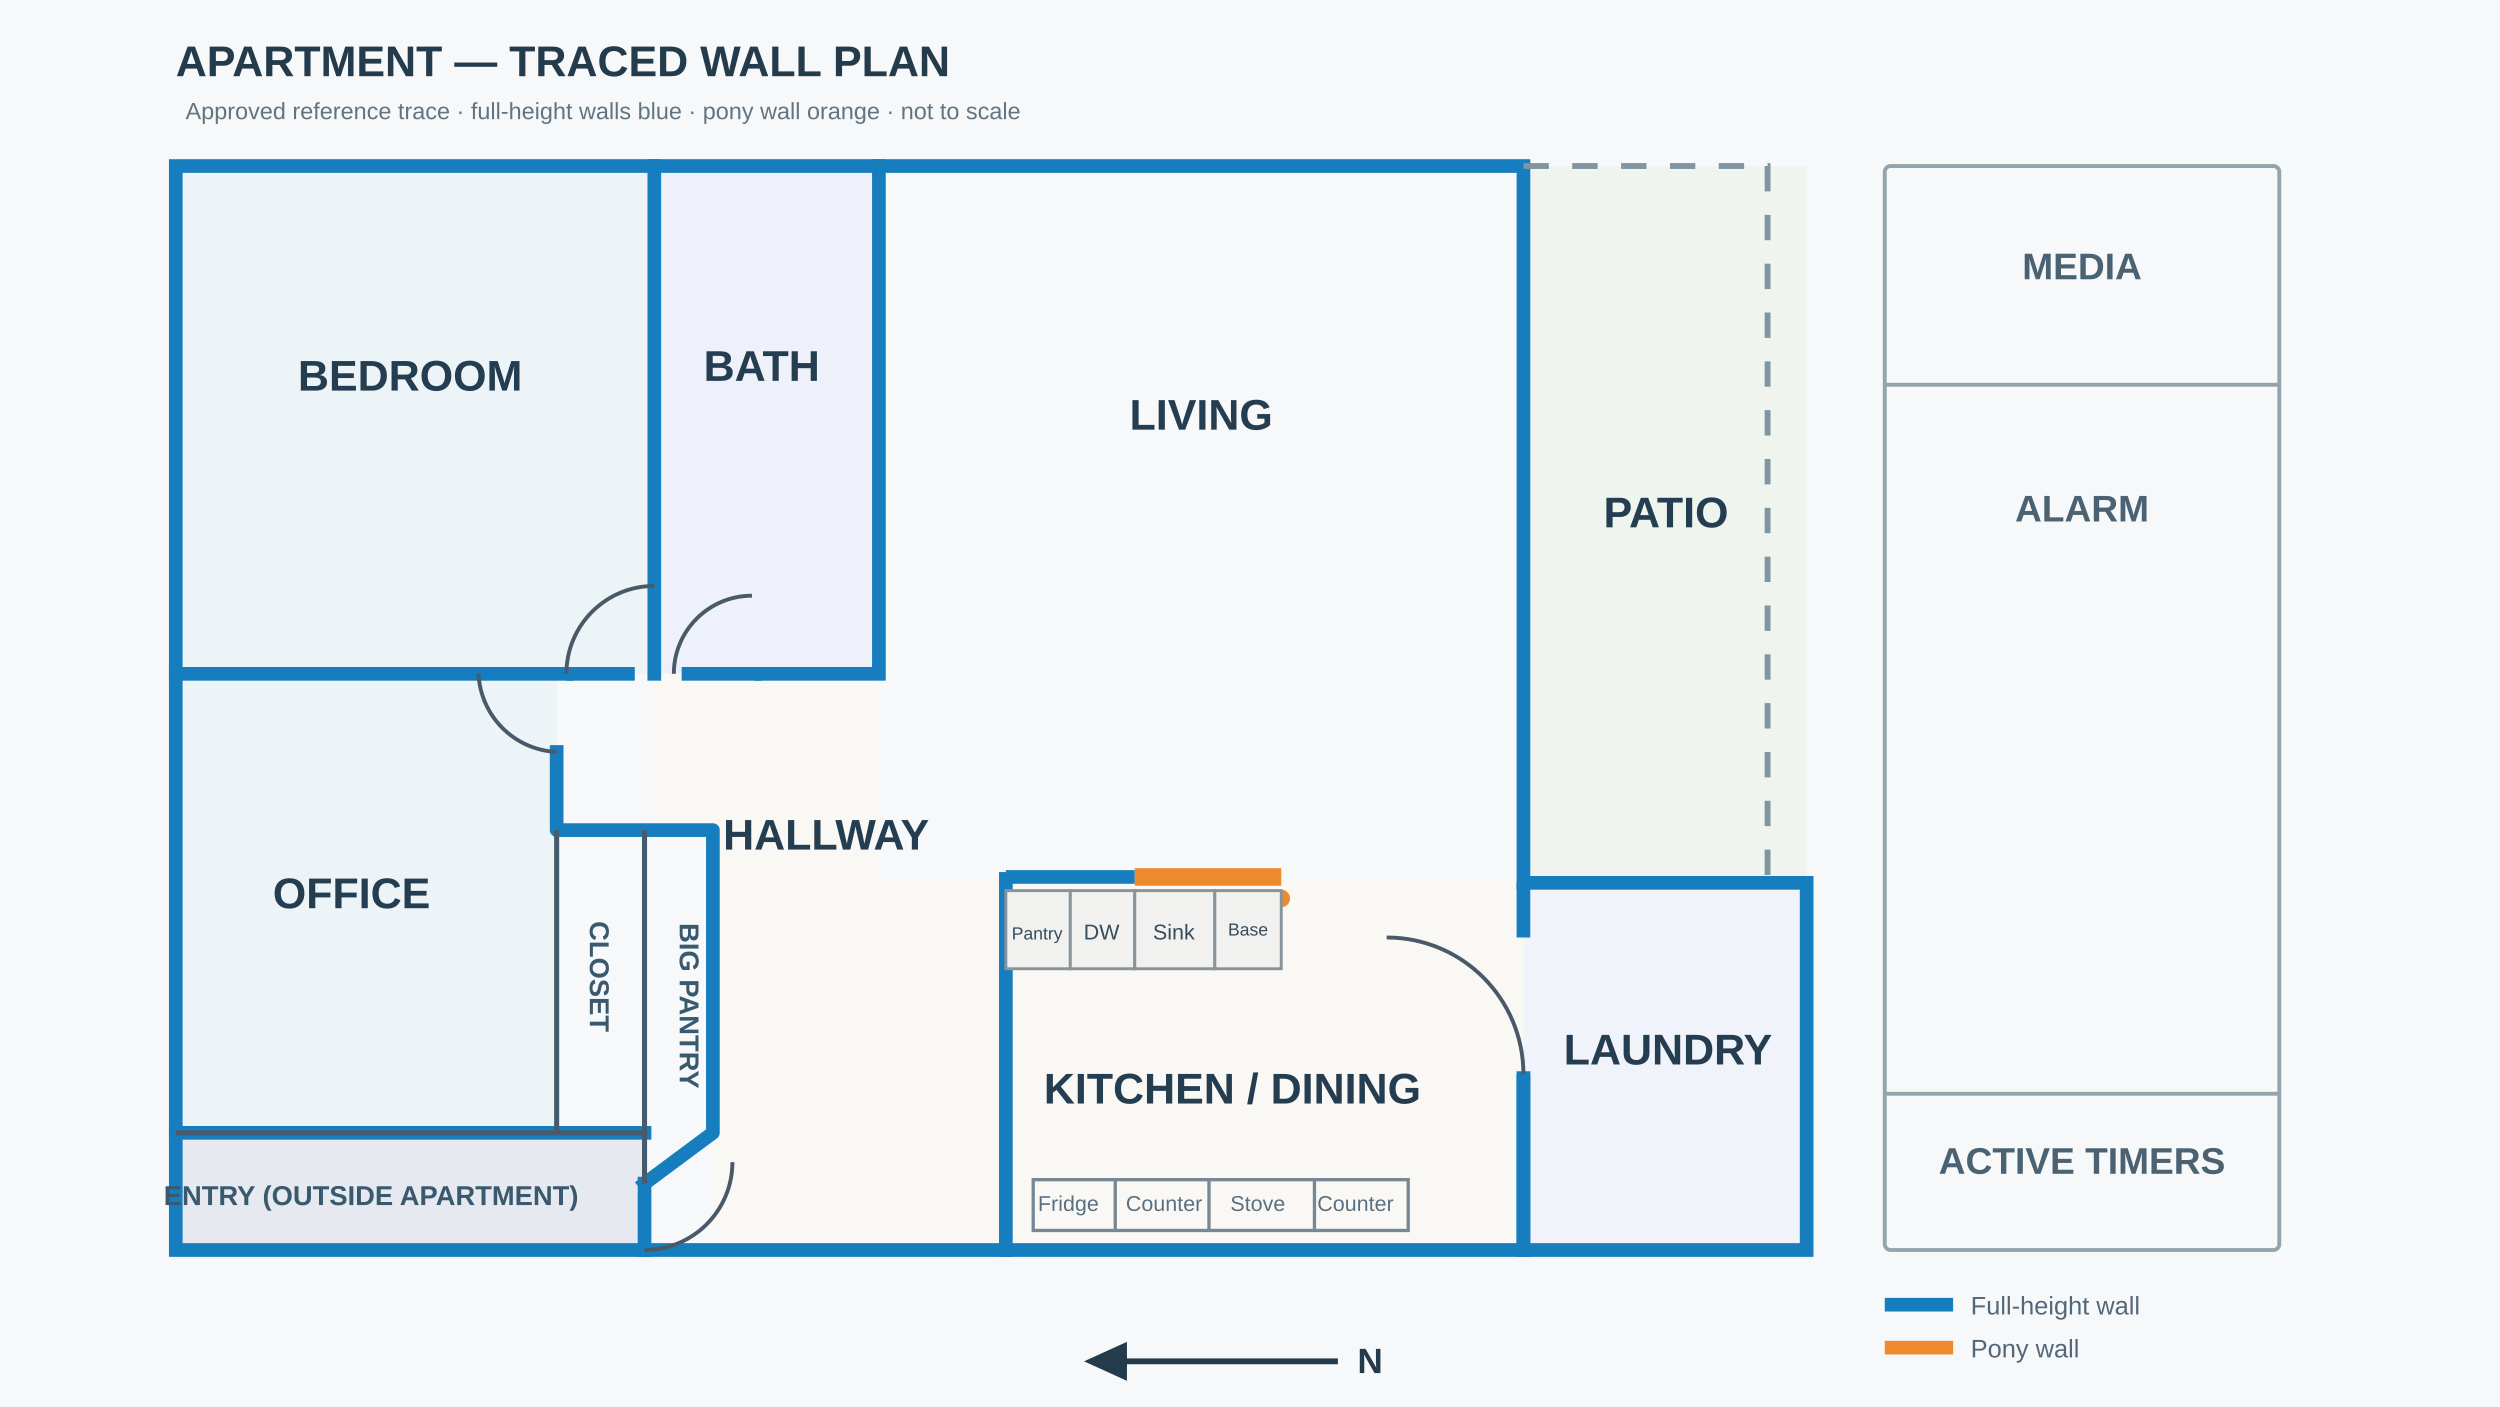
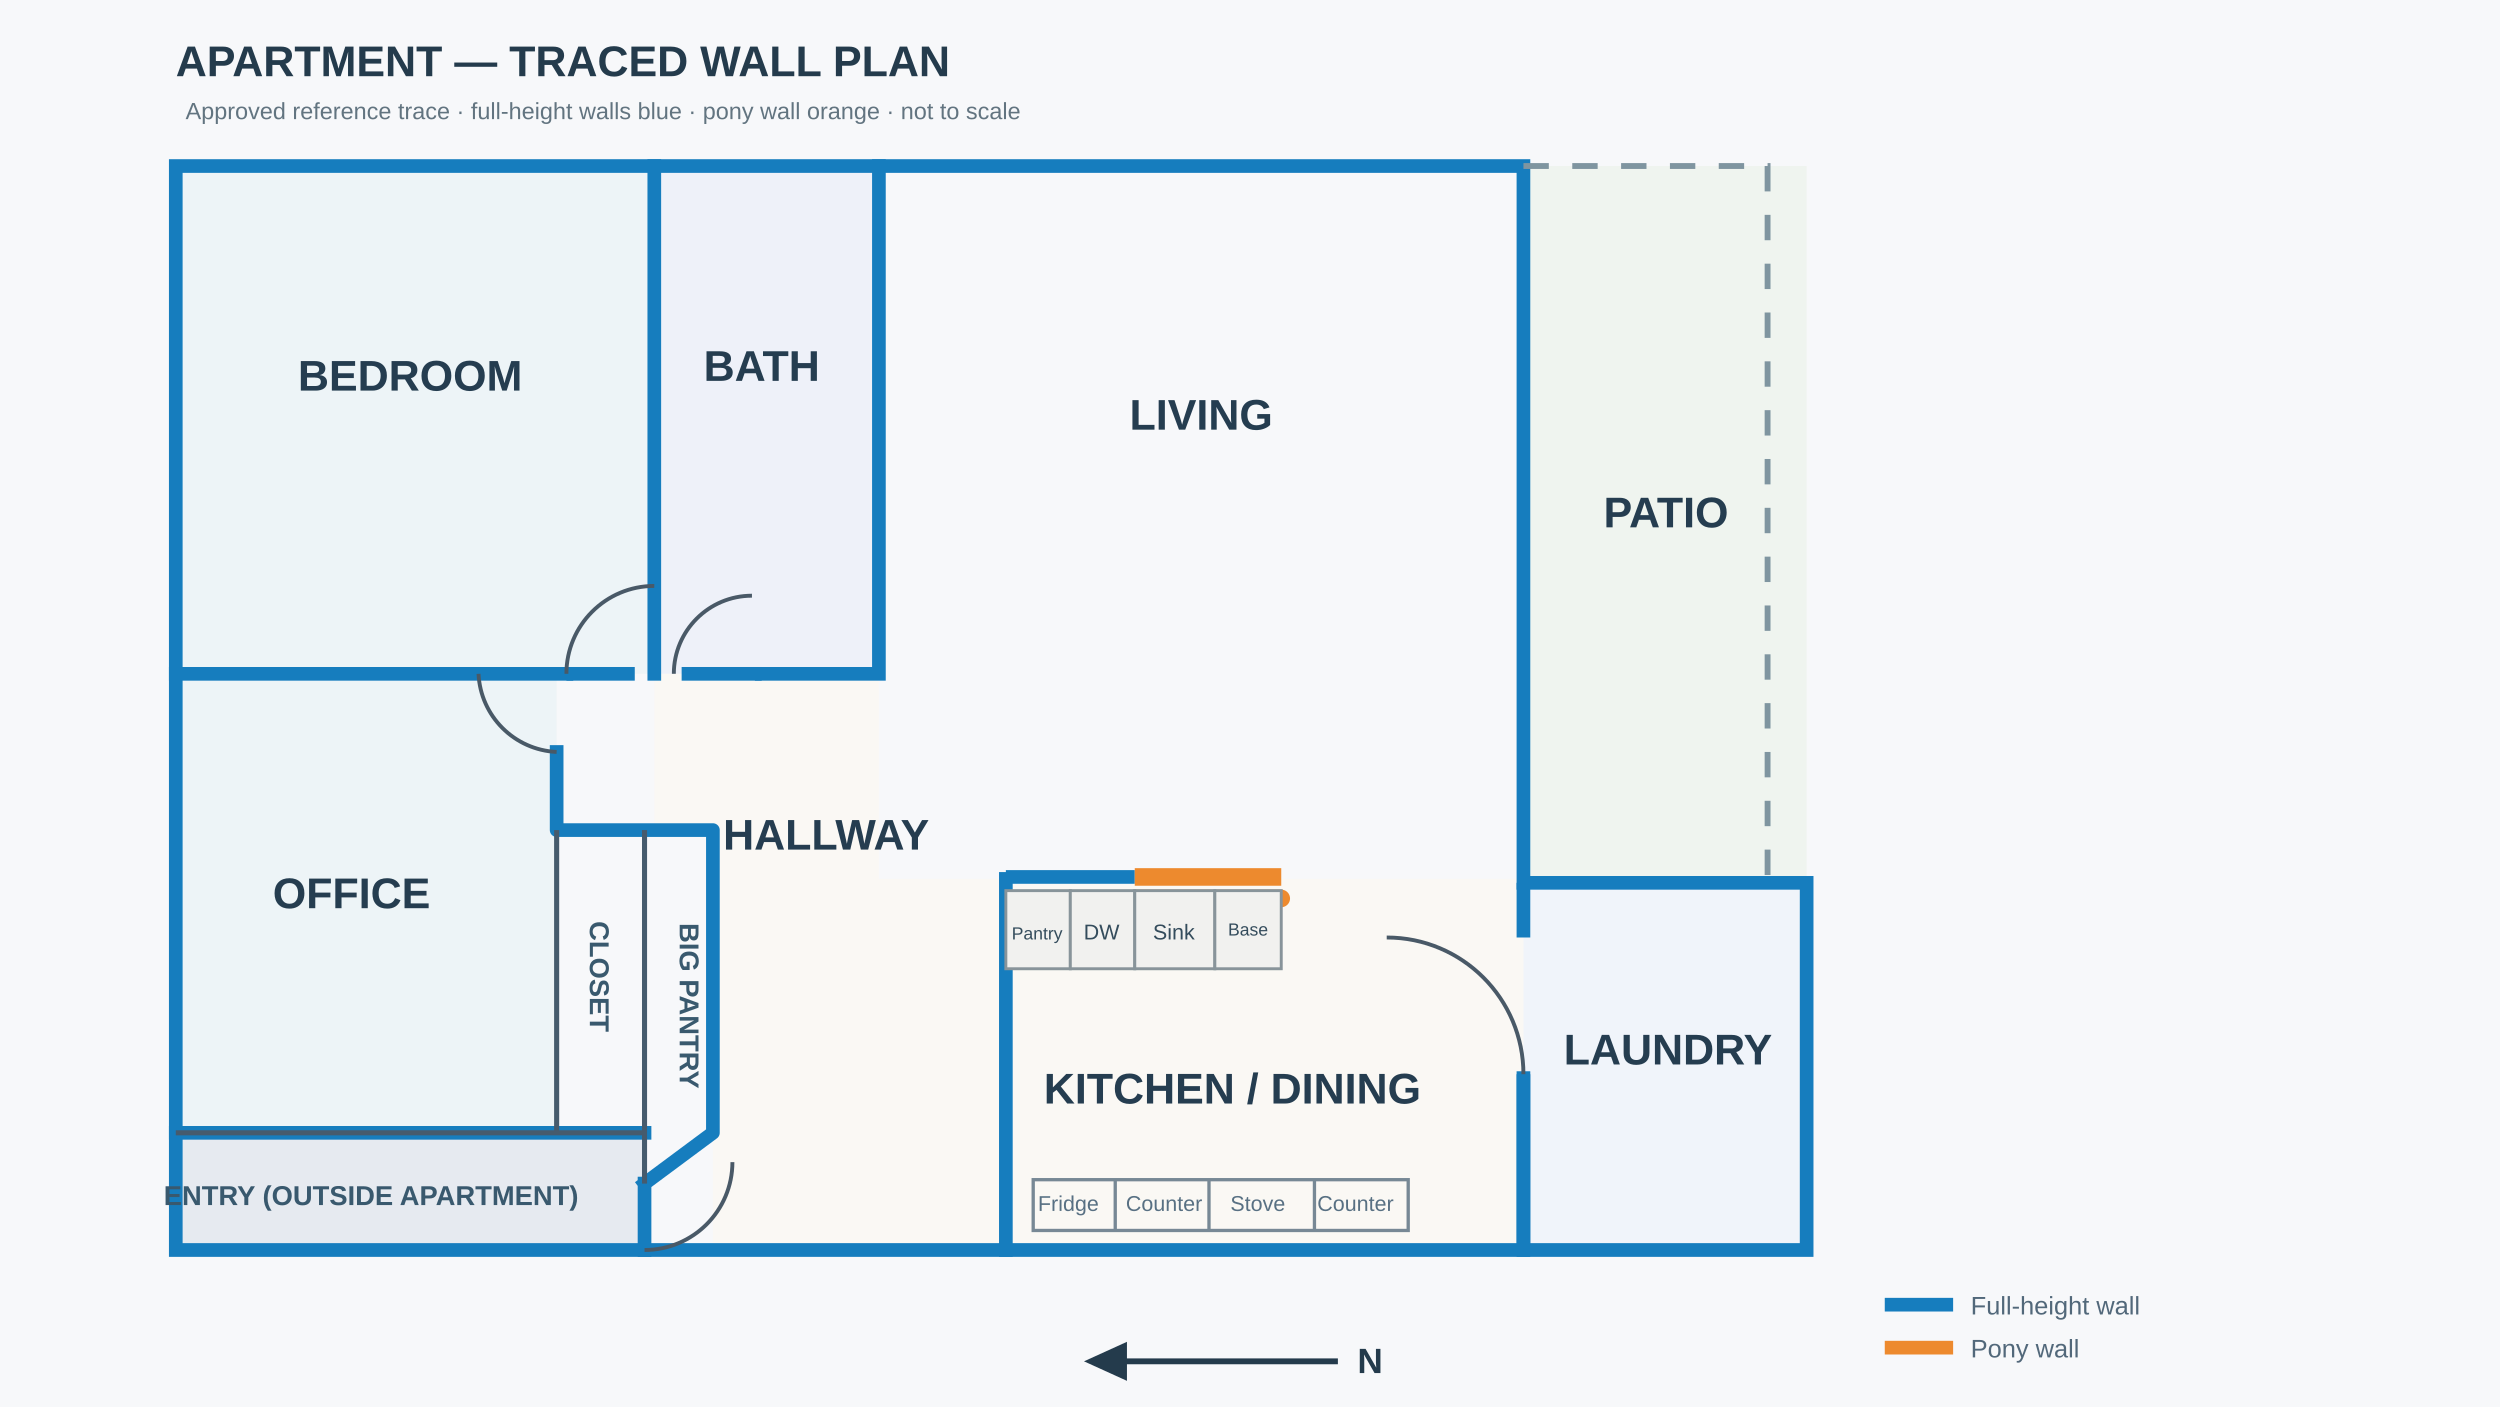
<svg xmlns="http://www.w3.org/2000/svg" width="1600" height="900" viewBox="110 130 1250 720">
  <rect width="1600" height="900" x="0" y="0" fill="#f7f8fa" />
  <text x="185" y="169" font-family="Arial" font-size="22" font-weight="bold" fill="#243b4c">APARTMENT — TRACED WALL PLAN</text>
  <text x="190" y="191" font-family="Arial" font-size="12" fill="#627480">Approved reference trace · full-height walls blue · pony wall orange · not to scale</text>
  <g stroke="none">
    <path d="M185 215H430V475H185Z" fill="#edf4f7" />
    <path d="M430 215H545V475H430Z" fill="#eef1f9" />
    <path d="M545 215H875V582H1020V770H610V580H545V475H430V555H380V710H185V475H380V555H460V770H610V580H875V215" fill="#fff8ec" opacity=".43" />
    <rect x="185" y="475" width="195" height="235" fill="#edf4f7" />
    <rect x="185" y="710" width="240" height="60" fill="#e6eaf0" />
    <rect x="875" y="215" width="145" height="367" fill="#eff4ef" />
    <rect x="875" y="582" width="145" height="188" fill="#f0f4fa" />
  </g>
  <g fill="none" stroke="#167dbe" stroke-width="7" stroke-linejoin="round" stroke-linecap="square">
    <path d="M185 215H875 M185 215V770 M185 770H1020 M1020 582V770 M875 215V582 M875 582H1020" />
    <path d="M430 215V475 M545 215V475 M185 475H385 M485 475H545" />
    <path d="M380 515V555H460V710 L425 736 M425 736V770" />
    <path d="M185 710H425" />
    <path d="M610 580V770" />
    <path d="M875 682V770" />
  </g>
  <g fill="none" stroke="#167dbe" stroke-width="7">
    <path d="M385 475H420 M444 475H485" />
  </g>
  <g fill="none" stroke="#167dbe" stroke-width="7">
    <path d="M875 582V610 M875 680V770" />
  </g>
  <g stroke="#465b6d" stroke-width="2.6" fill="none">
    <path d="M380 555V710 M425 555V736" />
    <path d="M185 710H425" />
  </g>
  <path d="M676 590H751" stroke="#ed8a2e" stroke-width="9" stroke-linecap="round" fill="none" />
  <g font-family="Arial" text-anchor="middle" font-size="13" fill="#344c5c">
    <rect x="610" y="586" width="33" height="40" fill="#f1f1ef" stroke="#88949a" stroke-width="1.5" />
    <rect x="643" y="586" width="33" height="40" fill="#f1f1ef" stroke="#88949a" stroke-width="1.5" />
    <rect x="676" y="586" width="41" height="40" fill="#f1f1ef" stroke="#88949a" stroke-width="1.5" />
    <rect x="717" y="586" width="34" height="40" fill="#f1f1ef" stroke="#88949a" stroke-width="1.5" />
    <text x="626" y="611" font-size="9">Pantry</text>
    <text x="659" y="611" font-size="11">DW</text>
    <text x="696" y="611" font-size="11">Sink</text>
    <text x="734" y="609" font-size="9">Base</text>
  </g>
  <path d="M610 579H676" stroke="#167dbe" stroke-width="7" fill="none" />
  <path d="M676 579H751" stroke="#ed8a2e" stroke-width="9" fill="none" />
  <g fill="none" stroke="#778895" stroke-width="1.7">
    <path d="M624 734H816V760H624Z M624 734V760 M666 734V760 M714 734V760 M768 734V760" />
  </g>
  <g font-family="Arial" font-size="11" text-anchor="middle" fill="#587083">
    <text x="642" y="750">Fridge</text>
    <text x="691" y="750">Counter</text>
    <text x="739" y="750">Stove</text>
    <text x="789" y="750">Counter</text>
  </g>
  <g fill="none" stroke="#495967" stroke-width="2">
    <path d="M385 475A45 45 0 0 1 430 430" />
    <path d="M440 475A40 40 0 0 1 480 435" />
    <path d="M380 515A42 42 0 0 1 340 475" />
    <path d="M425 770A45 45 0 0 0 470 725" />
    <path d="M875 680A70 70 0 0 0 805 610" />
  </g>
  <path d="M875 215H1000V582" fill="none" stroke="#7f95a0" stroke-width="3" stroke-dasharray="13 12" />
  <g font-family="Arial,Helvetica,sans-serif" font-size="22" font-weight="600" fill="#253d50" text-anchor="middle">
    <text x="305" y="330">BEDROOM</text>
    <text x="485" y="325">BATH</text>
    <text x="710" y="350">LIVING</text>
    <text x="275" y="595">OFFICE</text>
    <text x="518" y="565">HALLWAY</text>
    <text x="726" y="695">KITCHEN / DINING</text>
    <text x="949" y="675">LAUNDRY</text>
    <text x="948" y="400">PATIO</text>
  </g>
  <g font-family="Arial,Helvetica,sans-serif" font-size="14" font-weight="600" fill="#39596e" text-anchor="middle">
    <text x="397" y="630" transform="rotate(90 397 630)">CLOSET</text>
    <text x="443" y="645" transform="rotate(90 443 645)">BIG PANTRY</text>
    <text x="285" y="747">ENTRY (OUTSIDE APARTMENT)</text>
  </g>
-   <g fill="none" stroke="#93a4ad" stroke-width="2">
-     <rect x="1060" y="215" width="202" height="555" rx="3" />
-     <path d="M1060 327H1262 M1060 690H1262" />
-   </g>
-   <g font-family="Arial" font-size="19" text-anchor="middle" fill="#4b6273" font-weight="600">
-     <text x="1161" y="273">MEDIA</text>
-     <text x="1161" y="397">ALARM</text>
-     <text x="1161" y="731">ACTIVE TIMERS</text>
-   </g>
  <path d="M780 827H660" stroke="#243b4c" stroke-width="3" />
  <path d="M650 827L672 817V837Z" fill="#243b4c" />
  <text x="790" y="833" font-family="Arial" font-size="18" font-weight="bold" fill="#243b4c">N</text>
  <g font-family="Arial" font-size="13" fill="#52687a">
    <path d="M1060 798h35" stroke="#167dbe" stroke-width="7" />
    <text x="1104" y="803">Full-height wall</text>
    <path d="M1060 820h35" stroke="#ed8a2e" stroke-width="7" />
    <text x="1104" y="825">Pony wall</text>
  </g>
</svg>
